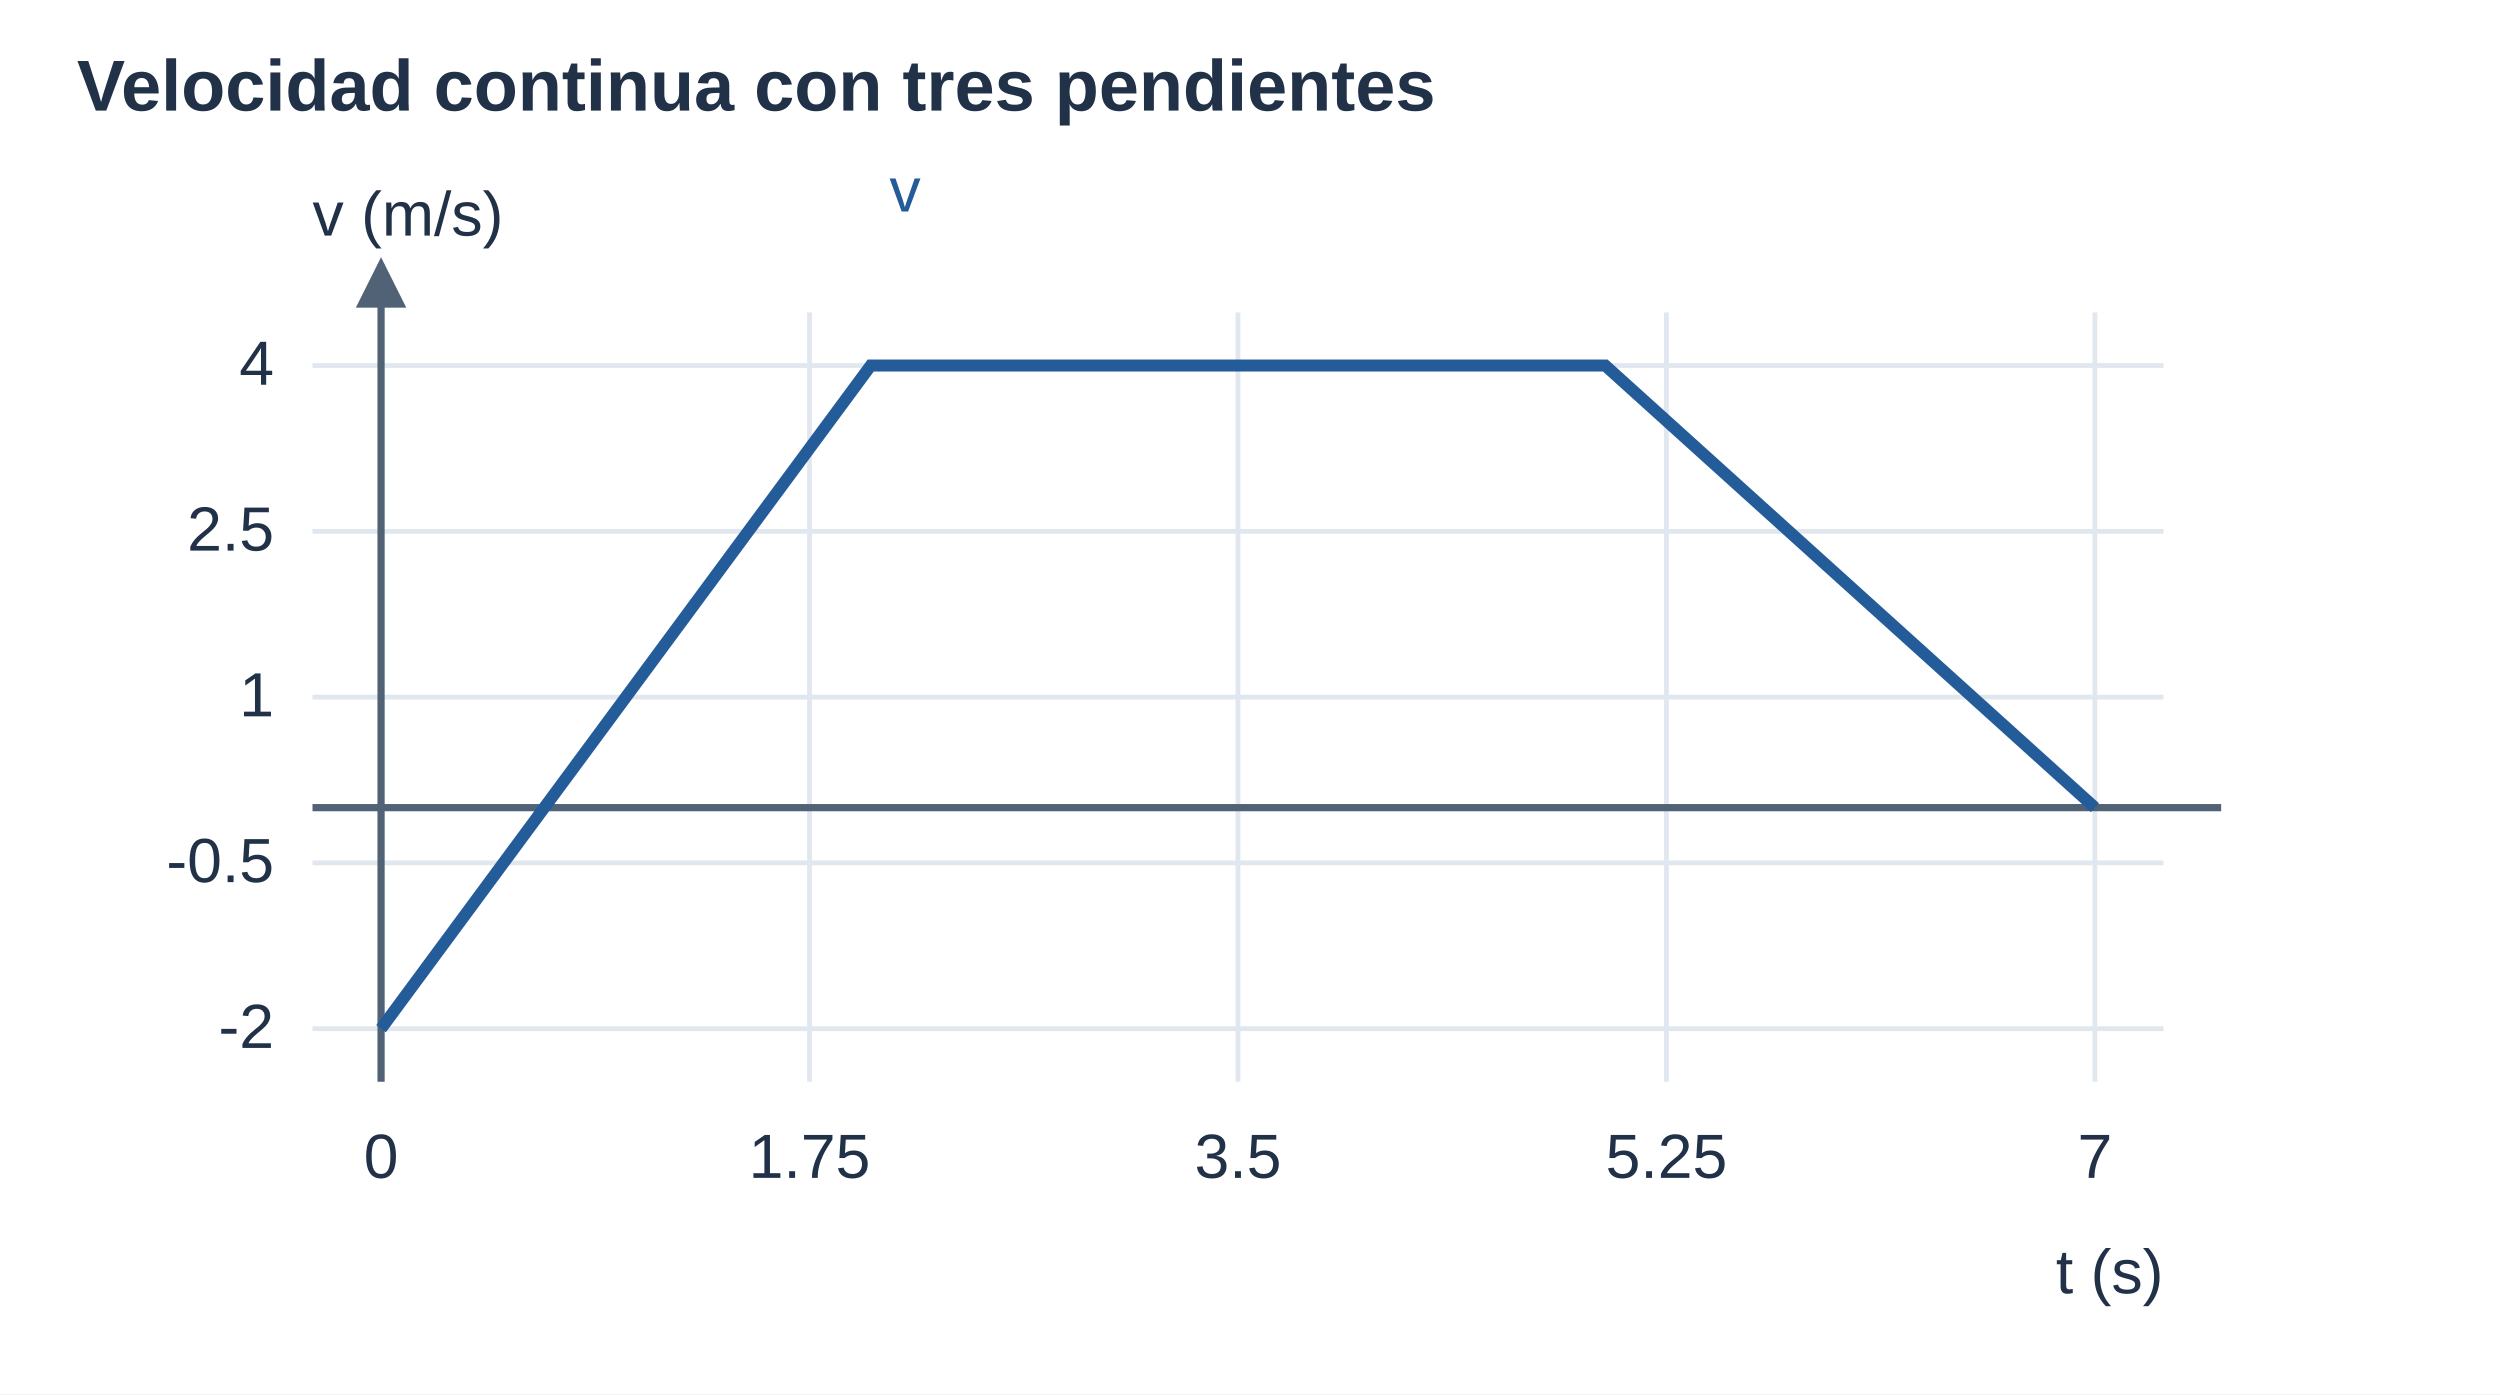
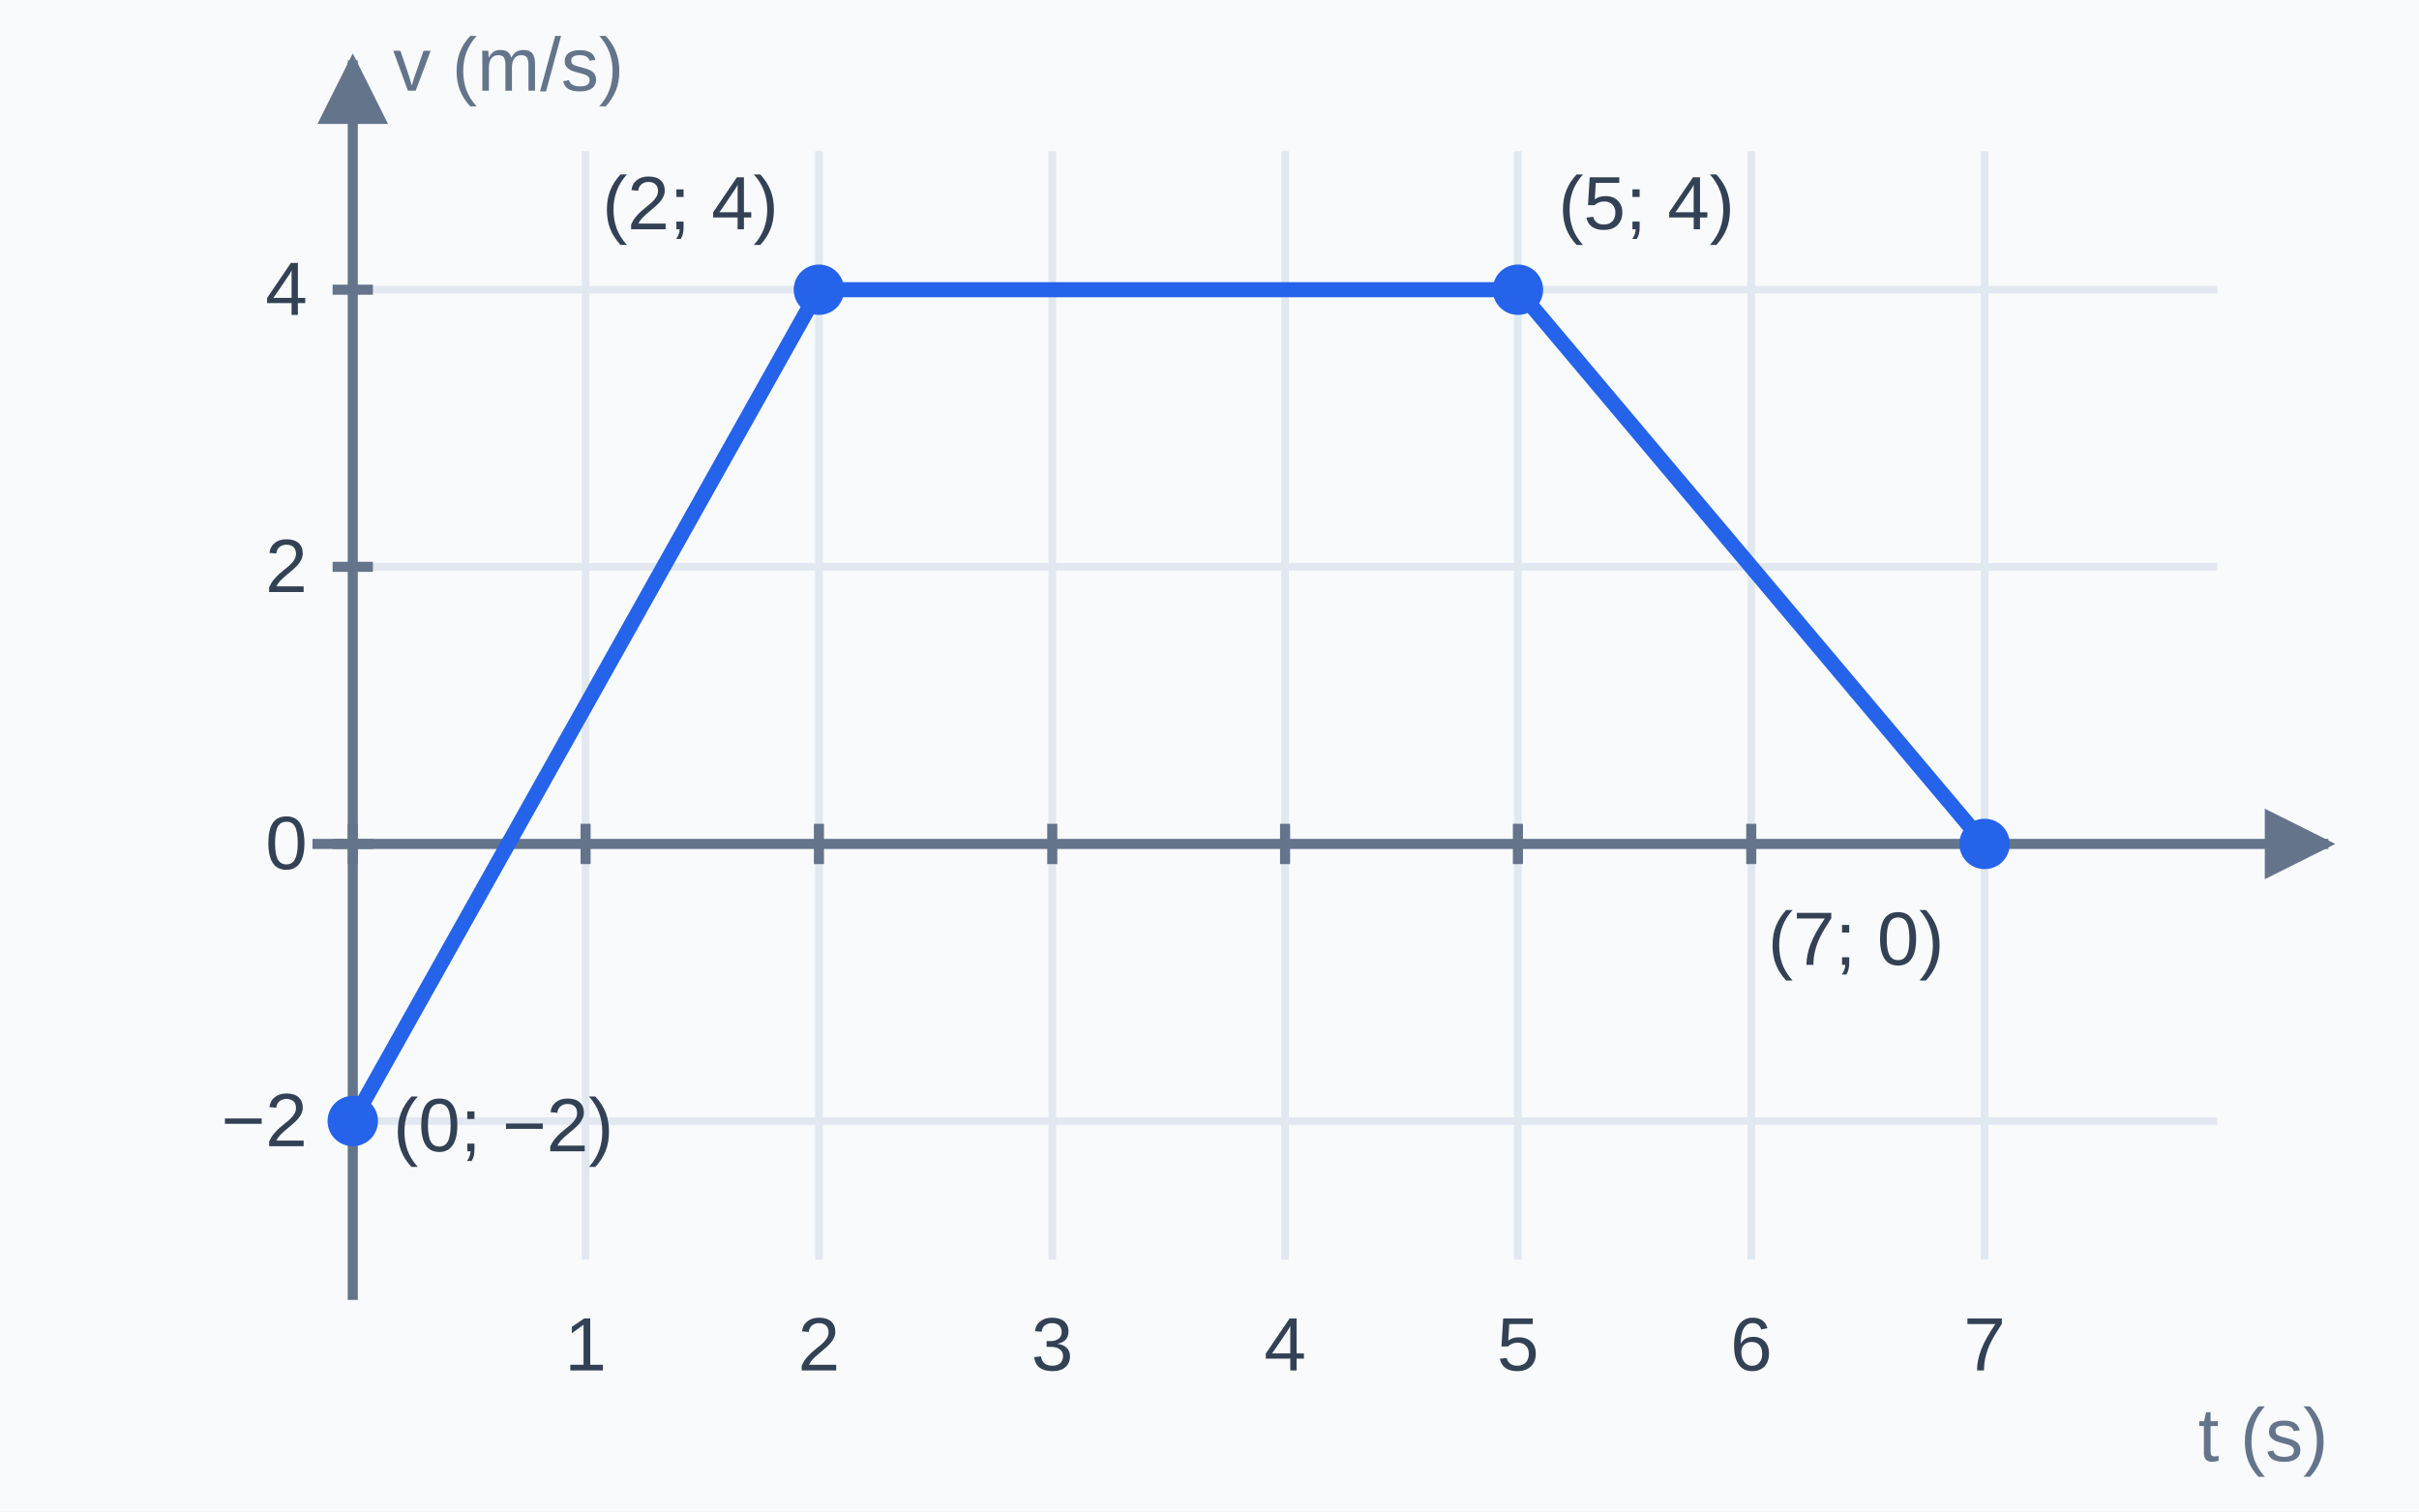
- <svg xmlns="http://www.w3.org/2000/svg" viewBox="0 0 520 290" role="img" aria-labelledby="title desc" style="max-width:100%;height:auto">
+ <svg xmlns="http://www.w3.org/2000/svg" viewBox="0 0 480 300" role="img" aria-labelledby="title desc">
  <defs>
-     <marker id="arrow" markerWidth="7" markerHeight="7" refX="6" refY="3.5" orient="auto-start-reverse">
-       <path d="M0 0 L7 3.5 L0 7Z" fill="context-stroke" />
+     <marker id="a-axis" viewBox="0 0 10 10" refX="9" refY="5" markerWidth="7" markerHeight="7" orient="auto-start-reverse">
+       <path d="M0 0 L10 5 L0 10 Z" fill="#64748b" />
+     </marker>
+     <marker id="a-blue" viewBox="0 0 10 10" refX="9" refY="5" markerWidth="7" markerHeight="7" orient="auto-start-reverse">
+       <path d="M0 0 L10 5 L0 10 Z" fill="#2563eb" />
+     </marker>
+     <marker id="a-amber" viewBox="0 0 10 10" refX="9" refY="5" markerWidth="7" markerHeight="7" orient="auto-start-reverse">
+       <path d="M0 0 L10 5 L0 10 Z" fill="#d97706" />
+     </marker>
+     <marker id="a-green" viewBox="0 0 10 10" refX="9" refY="5" markerWidth="7" markerHeight="7" orient="auto-start-reverse">
+       <path d="M0 0 L10 5 L0 10 Z" fill="#16a34a" />
+     </marker>
+     <marker id="a-red" viewBox="0 0 10 10" refX="9" refY="5" markerWidth="7" markerHeight="7" orient="auto-start-reverse">
+       <path d="M0 0 L10 5 L0 10 Z" fill="#dc2626" />
+     </marker>
+     <marker id="a-grey" viewBox="0 0 10 10" refX="9" refY="5" markerWidth="7" markerHeight="7" orient="auto-start-reverse">
+       <path d="M0 0 L10 5 L0 10 Z" fill="#94a3b8" />
    </marker>
  </defs>
-   <rect width="100%" height="100%" fill="white" />
-   <g font-family="Arial,sans-serif" font-size="13" fill="#203148">
-     <text x="16" y="23" font-size="15" font-weight="bold">Velocidad continua con tres pendientes</text>
-     <path d="M79.26 65V225 M65 213.97H450" stroke="#e1e7ee" fill="none" />
-     <text x="79.26" y="245" text-anchor="middle">0</text>
-     <text x="57" y="217.97" text-anchor="end">-2</text>
-     <path d="M168.38 65V225 M65 179.48H450" stroke="#e1e7ee" fill="none" />
-     <text x="168.38" y="245" text-anchor="middle">1.75</text>
-     <text x="57" y="183.48" text-anchor="end">-0.5</text>
-     <path d="M257.50 65V225 M65 145.00H450" stroke="#e1e7ee" fill="none" />
-     <text x="257.50" y="245" text-anchor="middle">3.5</text>
-     <text x="57" y="149.00" text-anchor="end">1</text>
-     <path d="M346.62 65V225 M65 110.52H450" stroke="#e1e7ee" fill="none" />
-     <text x="346.62" y="245" text-anchor="middle">5.25</text>
-     <text x="57" y="114.52" text-anchor="end">2.5</text>
-     <path d="M435.74 65V225 M65 76.03H450" stroke="#e1e7ee" fill="none" />
-     <text x="435.74" y="245" text-anchor="middle">7</text>
-     <text x="57" y="80.03" text-anchor="end">4</text>
-     <path d="M65 167.99H462 M79.26 225V55" stroke="#516276" stroke-width="1.5" fill="none" marker-end="url(#arrow)" />
-     <text x="450" y="269" text-anchor="end">t (s)</text>
-     <text x="65" y="49">v (m/s)</text>
-     <polyline points="79.26,213.97 181.11,76.03 333.89,76.03 435.74,167.99" fill="none" stroke="#245b99" stroke-width="2.5" />
-     <text x="185" y="44" fill="#245b99">v</text>
+   <rect width="480" height="300" fill="#f8fafc" />
+   <g font-family="Arial, sans-serif">
+     <path d="M70.0 222.5 L440.0 222.5" fill="none" stroke="#e2e8f0" stroke-width="1.5" />
+     <path d="M70.0 112.5 L440.0 112.5" fill="none" stroke="#e2e8f0" stroke-width="1.5" />
+     <path d="M70.0 57.5 L440.0 57.5" fill="none" stroke="#e2e8f0" stroke-width="1.5" />
+     <path d="M116.2 30.0 L116.2 250.0" fill="none" stroke="#e2e8f0" stroke-width="1.5" />
+     <path d="M162.5 30.0 L162.5 250.0" fill="none" stroke="#e2e8f0" stroke-width="1.5" />
+     <path d="M208.8 30.0 L208.8 250.0" fill="none" stroke="#e2e8f0" stroke-width="1.5" />
+     <path d="M255.0 30.0 L255.0 250.0" fill="none" stroke="#e2e8f0" stroke-width="1.5" />
+     <path d="M301.2 30.0 L301.2 250.0" fill="none" stroke="#e2e8f0" stroke-width="1.5" />
+     <path d="M347.5 30.0 L347.5 250.0" fill="none" stroke="#e2e8f0" stroke-width="1.5" />
+     <path d="M393.8 30.0 L393.8 250.0" fill="none" stroke="#e2e8f0" stroke-width="1.5" />
+     <path d="M62.0 167.5 L462.0 167.5" fill="none" stroke="#64748b" stroke-width="2" marker-end="url(#a-axis)" />
+     <path d="M70.0 258.0 L70.0 12.0" fill="none" stroke="#64748b" stroke-width="2" marker-end="url(#a-axis)" />
+     <path d="M70.0 163.5 L70.0 171.5" fill="none" stroke="#64748b" stroke-width="2" />
+     <path d="M116.2 163.5 L116.2 171.5" fill="none" stroke="#64748b" stroke-width="2" />
+     <text x="116.2" y="272.0" font-size="15" text-anchor="middle" fill="#334155">1</text>
+     <path d="M162.5 163.5 L162.5 171.5" fill="none" stroke="#64748b" stroke-width="2" />
+     <text x="162.5" y="272.0" font-size="15" text-anchor="middle" fill="#334155">2</text>
+     <path d="M208.8 163.5 L208.8 171.5" fill="none" stroke="#64748b" stroke-width="2" />
+     <text x="208.8" y="272.0" font-size="15" text-anchor="middle" fill="#334155">3</text>
+     <path d="M255.0 163.5 L255.0 171.5" fill="none" stroke="#64748b" stroke-width="2" />
+     <text x="255.0" y="272.0" font-size="15" text-anchor="middle" fill="#334155">4</text>
+     <path d="M301.2 163.5 L301.2 171.5" fill="none" stroke="#64748b" stroke-width="2" />
+     <text x="301.2" y="272.0" font-size="15" text-anchor="middle" fill="#334155">5</text>
+     <path d="M347.5 163.5 L347.5 171.5" fill="none" stroke="#64748b" stroke-width="2" />
+     <text x="347.5" y="272.0" font-size="15" text-anchor="middle" fill="#334155">6</text>
+     <path d="M393.8 163.5 L393.8 171.5" fill="none" stroke="#64748b" stroke-width="2" />
+     <text x="393.8" y="272.0" font-size="15" text-anchor="middle" fill="#334155">7</text>
+     <path d="M66.0 222.5 L74.0 222.5" fill="none" stroke="#64748b" stroke-width="2" />
+     <text x="61.0" y="227.5" font-size="15" text-anchor="end" fill="#334155">−2</text>
+     <path d="M66.0 167.5 L74.0 167.5" fill="none" stroke="#64748b" stroke-width="2" />
+     <text x="61.0" y="172.5" font-size="15" text-anchor="end" fill="#334155">0</text>
+     <path d="M66.0 112.5 L74.0 112.5" fill="none" stroke="#64748b" stroke-width="2" />
+     <text x="61.0" y="117.5" font-size="15" text-anchor="end" fill="#334155">2</text>
+     <path d="M66.0 57.5 L74.0 57.5" fill="none" stroke="#64748b" stroke-width="2" />
+     <text x="61.0" y="62.5" font-size="15" text-anchor="end" fill="#334155">4</text>
+     <text x="462.0" y="290.0" font-size="15" text-anchor="end" fill="#64748b">t (s)</text>
+     <text x="78.0" y="18.0" font-size="15" text-anchor="start" fill="#64748b">v (m/s)</text>
+     <polyline points="70.0,222.5 162.5,57.5 301.2,57.5 393.8,167.5" fill="none" stroke="#2563eb" stroke-width="3" />
+     <circle cx="70.0" cy="222.5" r="5" fill="#2563eb" />
+     <text x="78.0" y="228.5" font-size="15" text-anchor="start" fill="#334155">(0; −2)</text>
+     <circle cx="162.5" cy="57.5" r="5" fill="#2563eb" />
+     <text x="154.5" y="45.5" font-size="15" text-anchor="end" fill="#334155">(2; 4)</text>
+     <circle cx="301.2" cy="57.5" r="5" fill="#2563eb" />
+     <text x="309.2" y="45.5" font-size="15" text-anchor="start" fill="#334155">(5; 4)</text>
+     <circle cx="393.8" cy="167.5" r="5" fill="#2563eb" />
+     <text x="385.8" y="191.5" font-size="15" text-anchor="end" fill="#334155">(7; 0)</text>
  </g>
</svg>
